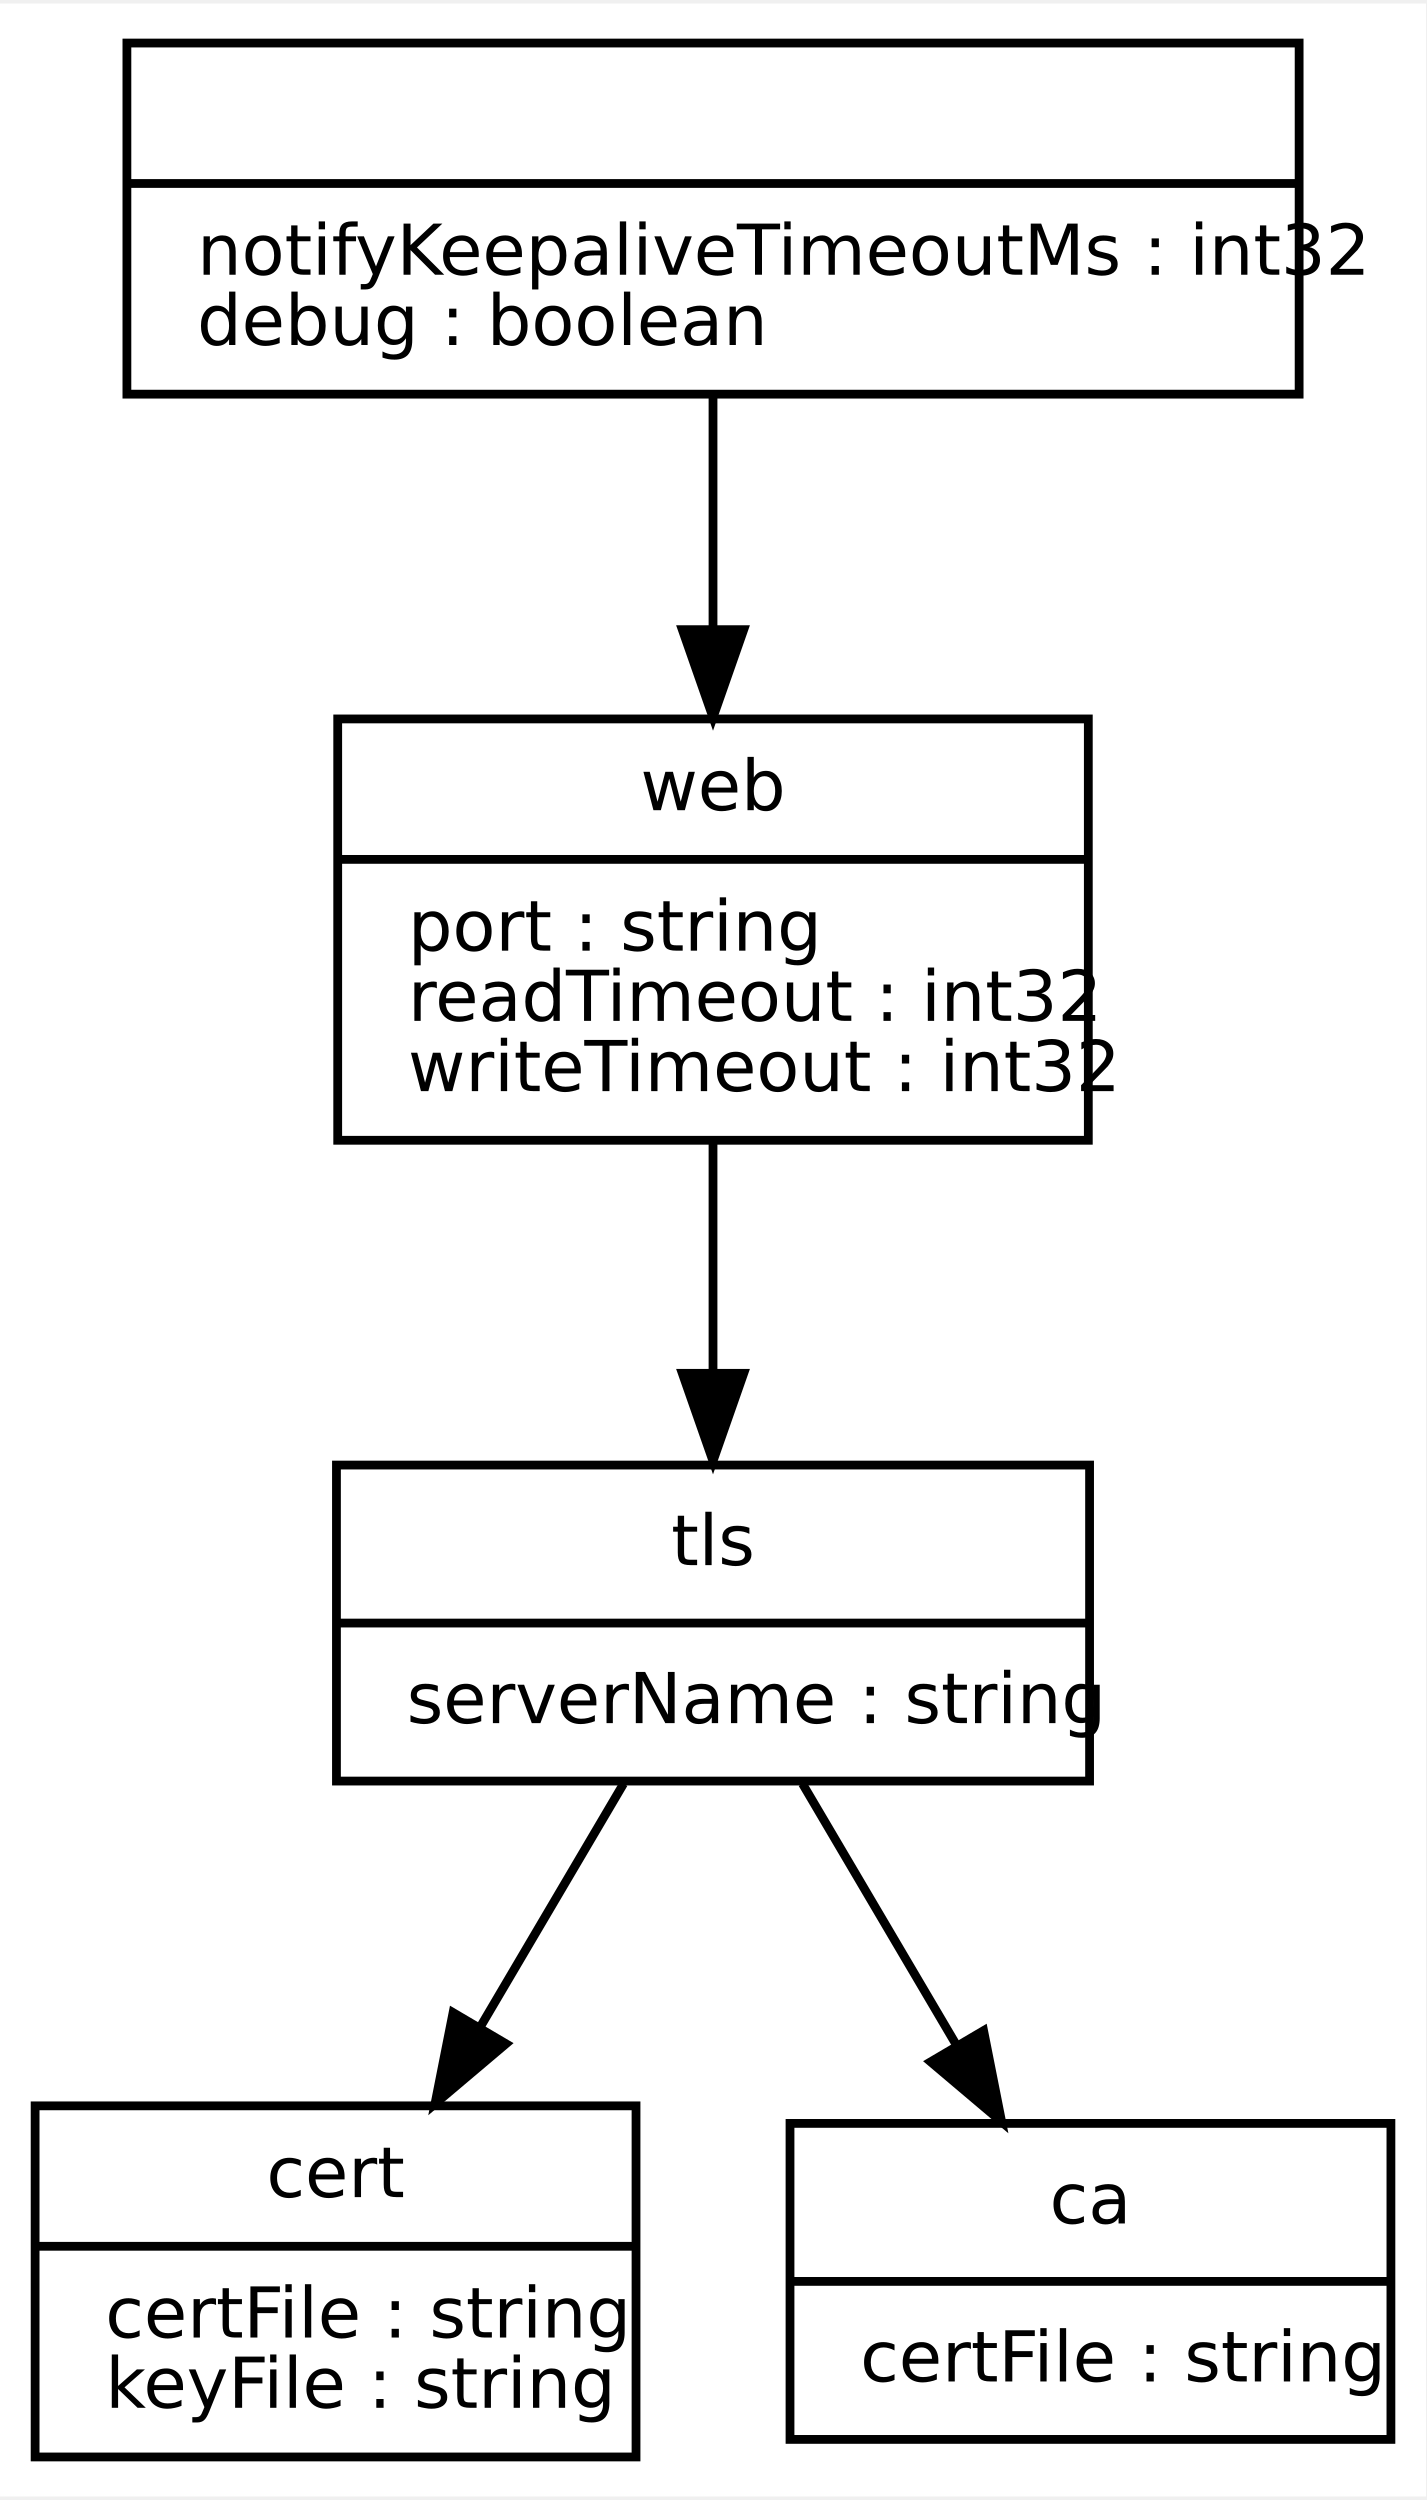
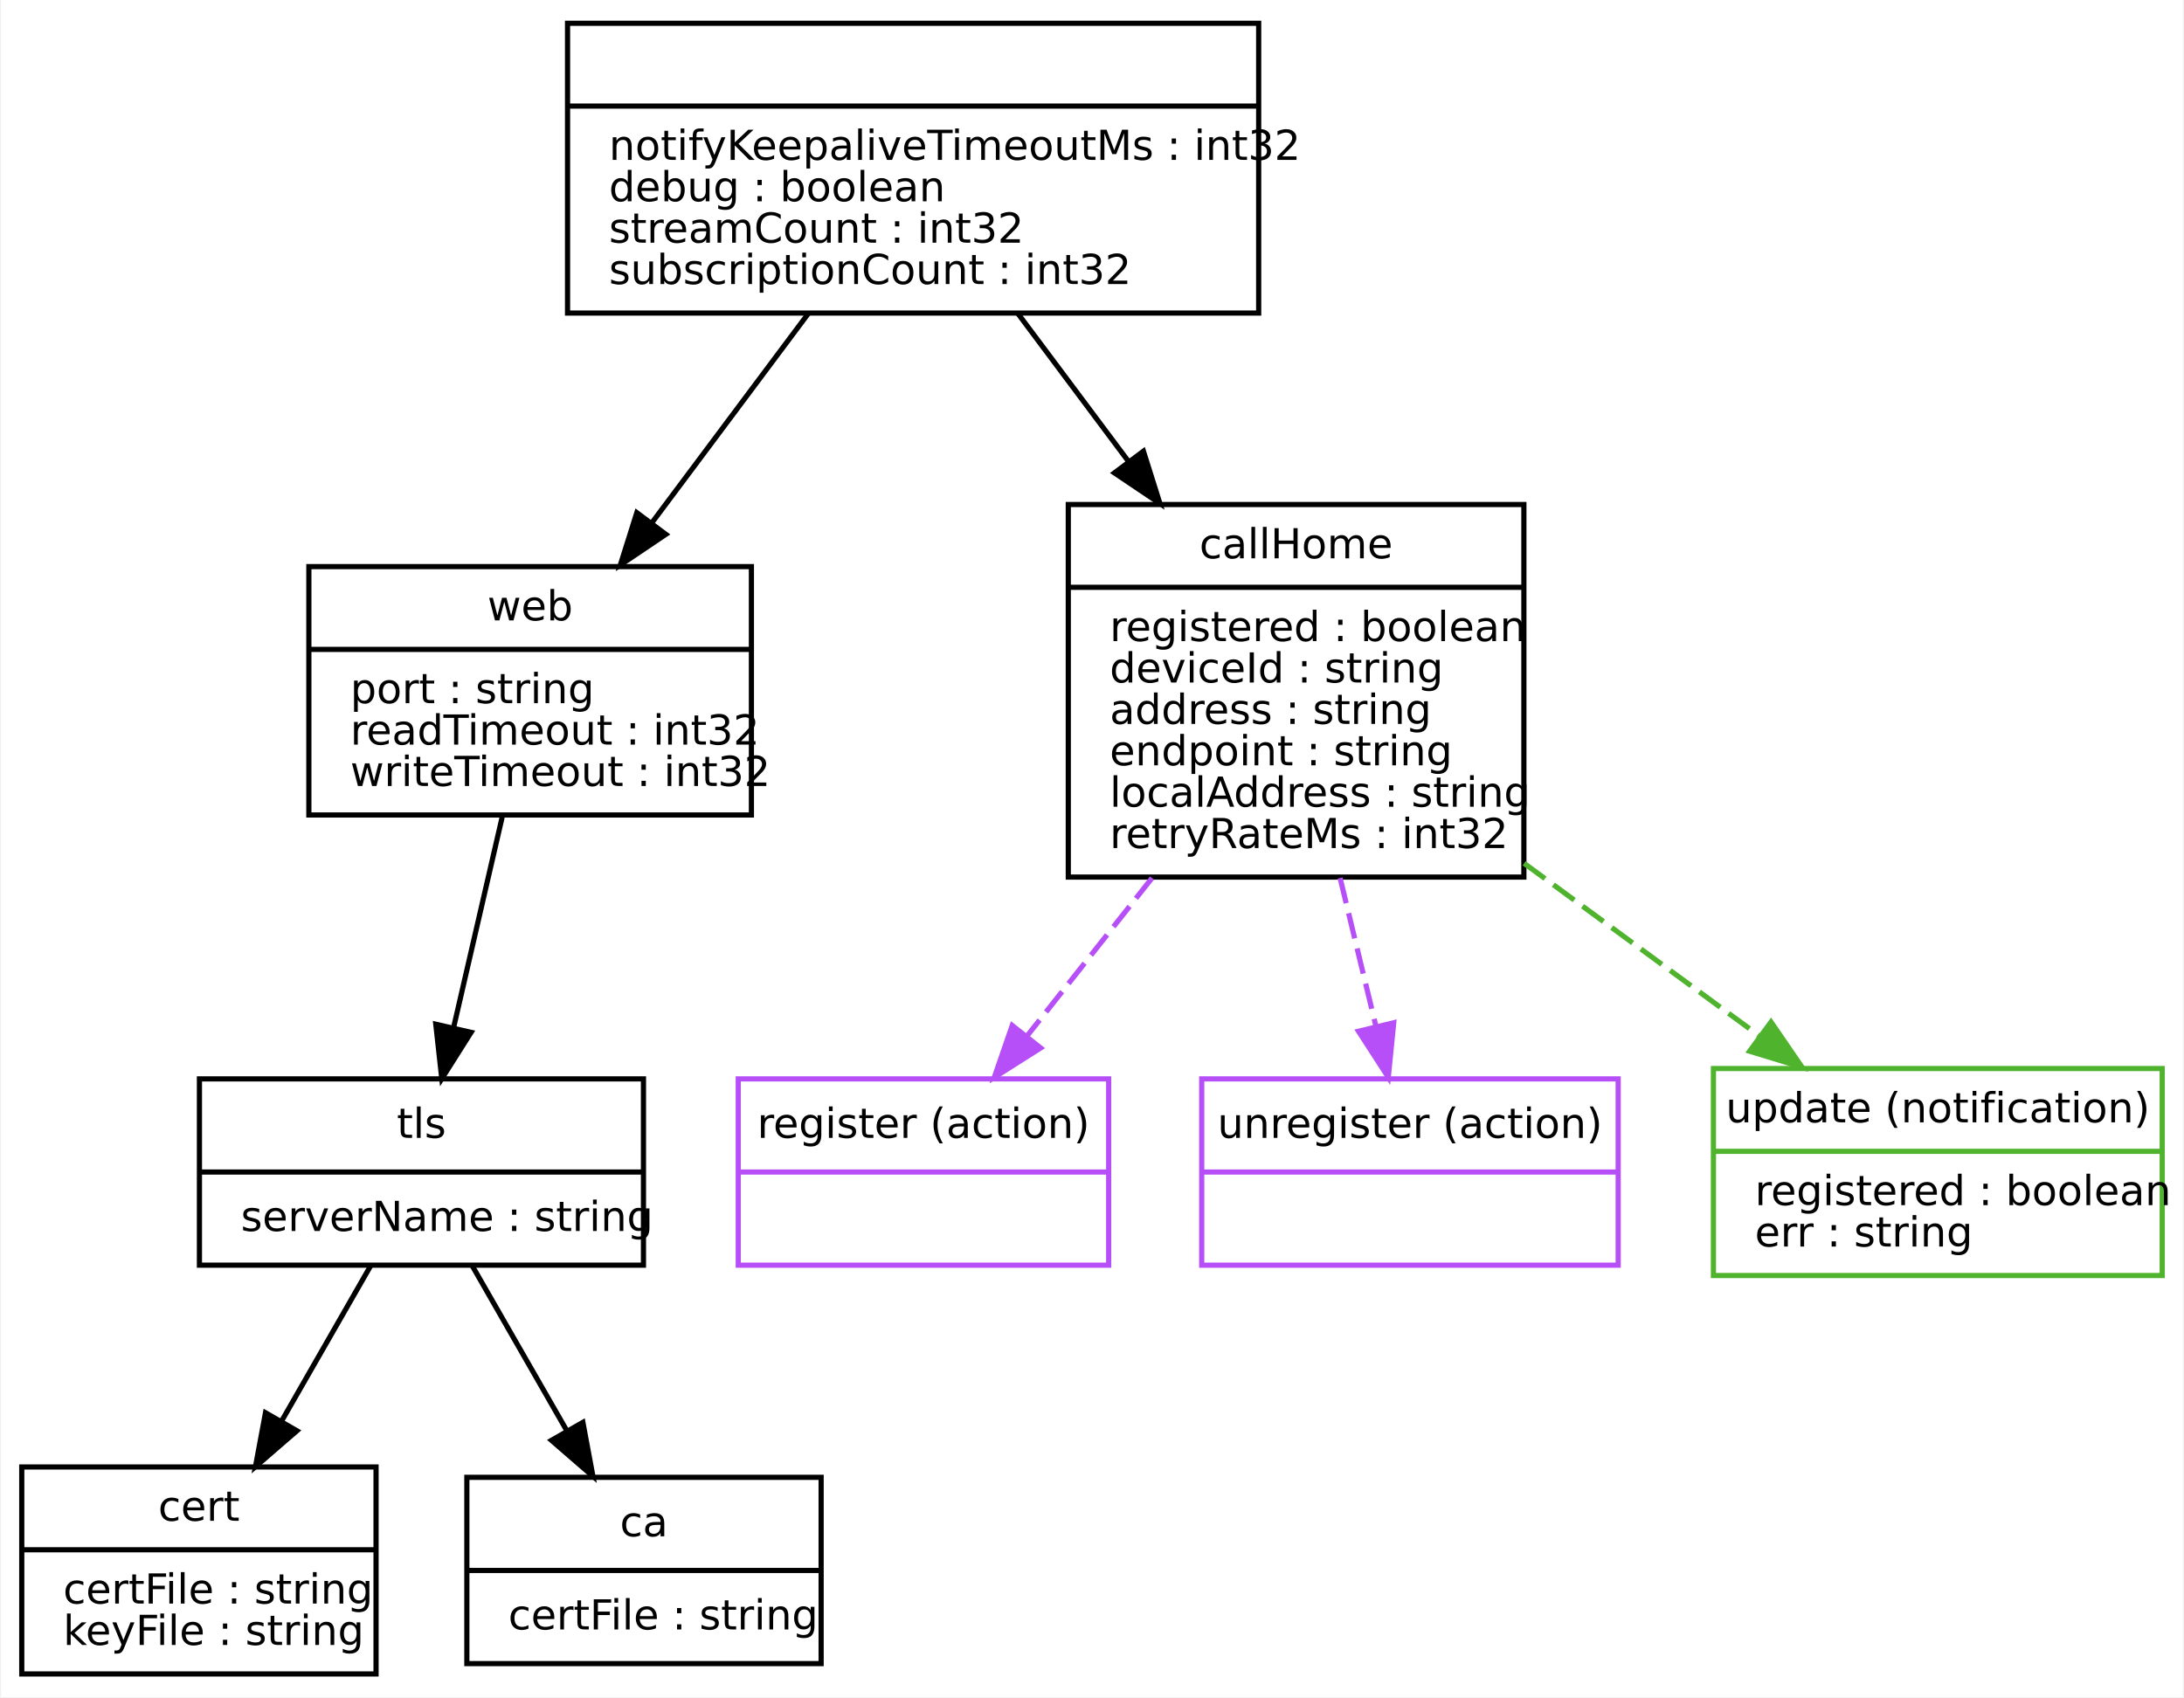
- <svg xmlns="http://www.w3.org/2000/svg" width="162pt" height="284pt" viewBox="0.00 0.00 162.46 284.00">
-   <g id="graph0" class="graph" transform="scale(1 1) rotate(0) translate(4 280)">
-     <polygon fill="white" stroke="none" points="-4,4 -4,-280 158.457,-280 158.457,4 -4,4" />
+ <svg xmlns="http://www.w3.org/2000/svg" width="422pt" height="328pt" viewBox="0.00 0.00 421.59 328.00">
+   <g id="graph0" class="graph" transform="scale(1 1) rotate(0) translate(4 324)">
+     <polygon fill="white" stroke="none" points="-4,4 -4,-324 417.586,-324 417.586,4 -4,4" />
    <g id="node1" class="node">
-       <polygon fill="none" stroke="black" points="10.457,-235.5 10.457,-275.5 144,-275.5 144,-235.5 10.457,-235.5" />
-       <text text-anchor="middle" x="77.228" y="-265.1" font-family="Bitstream Vera Sans" font-size="8.00"> </text>
-       <polyline fill="none" stroke="black" points="10.457,-259.5 144,-259.5 " />
-       <text text-anchor="start" x="18.457" y="-249.1" font-family="Bitstream Vera Sans" font-size="8.00">notifyKeepaliveTimeoutMs : int32</text>
-       <text text-anchor="start" x="18.457" y="-241.1" font-family="Bitstream Vera Sans" font-size="8.00">debug : boolean</text>
+       <polygon fill="none" stroke="black" points="105.457,-263.5 105.457,-319.5 239,-319.5 239,-263.5 105.457,-263.5" />
+       <text text-anchor="middle" x="172.229" y="-309.1" font-family="Bitstream Vera Sans" font-size="8.00"> </text>
+       <polyline fill="none" stroke="black" points="105.457,-303.5 239,-303.5 " />
+       <text text-anchor="start" x="113.457" y="-293.1" font-family="Bitstream Vera Sans" font-size="8.00">notifyKeepaliveTimeoutMs : int32</text>
+       <text text-anchor="start" x="113.457" y="-285.1" font-family="Bitstream Vera Sans" font-size="8.00">debug : boolean</text>
+       <text text-anchor="start" x="113.457" y="-277.1" font-family="Bitstream Vera Sans" font-size="8.00">streamCount : int32</text>
+       <text text-anchor="start" x="113.457" y="-269.1" font-family="Bitstream Vera Sans" font-size="8.00">subscriptionCount : int32</text>
    </g>
    <g id="node2" class="node">
-       <polygon fill="none" stroke="black" points="34.473,-150.5 34.473,-198.5 119.984,-198.5 119.984,-150.5 34.473,-150.5" />
-       <text text-anchor="middle" x="77.228" y="-188.1" font-family="Bitstream Vera Sans" font-size="8.00">web</text>
-       <polyline fill="none" stroke="black" points="34.473,-182.5 119.984,-182.5 " />
-       <text text-anchor="start" x="42.473" y="-172.1" font-family="Bitstream Vera Sans" font-size="8.00">port : string</text>
-       <text text-anchor="start" x="42.473" y="-164.1" font-family="Bitstream Vera Sans" font-size="8.00">readTimeout : int32</text>
-       <text text-anchor="start" x="42.473" y="-156.1" font-family="Bitstream Vera Sans" font-size="8.00">writeTimeout : int32</text>
+       <polygon fill="none" stroke="black" points="55.473,-166.5 55.473,-214.5 140.984,-214.5 140.984,-166.5 55.473,-166.5" />
+       <text text-anchor="middle" x="98.228" y="-204.1" font-family="Bitstream Vera Sans" font-size="8.00">web</text>
+       <polyline fill="none" stroke="black" points="55.473,-198.5 140.984,-198.5 " />
+       <text text-anchor="start" x="63.473" y="-188.1" font-family="Bitstream Vera Sans" font-size="8.00">port : string</text>
+       <text text-anchor="start" x="63.473" y="-180.1" font-family="Bitstream Vera Sans" font-size="8.00">readTimeout : int32</text>
+       <text text-anchor="start" x="63.473" y="-172.1" font-family="Bitstream Vera Sans" font-size="8.00">writeTimeout : int32</text>
    </g>
-     <g id="edge1" class="edge">
-       <path fill="none" stroke="black" d="M77.228,-235.376C77.228,-227.434 77.228,-217.977 77.228,-208.952" />
-       <polygon fill="black" stroke="black" points="80.729,-208.672 77.228,-198.672 73.729,-208.672 80.729,-208.672" />
+     <g id="edge4" class="edge">
+       <path fill="none" stroke="black" d="M152.008,-263.448C142.67,-250.956 131.524,-236.044 121.806,-223.043" />
+       <polygon fill="black" stroke="black" points="124.451,-220.735 115.66,-214.821 118.844,-224.926 124.451,-220.735" />
+     </g>
+     <g id="node6" class="node">
+       <polygon fill="none" stroke="black" points="202.213,-154.5 202.213,-226.5 290.244,-226.5 290.244,-154.5 202.213,-154.5" />
+       <text text-anchor="middle" x="246.229" y="-216.1" font-family="Bitstream Vera Sans" font-size="8.00">callHome</text>
+       <polyline fill="none" stroke="black" points="202.213,-210.5 290.244,-210.5 " />
+       <text text-anchor="start" x="210.213" y="-200.1" font-family="Bitstream Vera Sans" font-size="8.00">registered : boolean</text>
+       <text text-anchor="start" x="210.213" y="-192.1" font-family="Bitstream Vera Sans" font-size="8.00">deviceId : string</text>
+       <text text-anchor="start" x="210.213" y="-184.1" font-family="Bitstream Vera Sans" font-size="8.00">address : string</text>
+       <text text-anchor="start" x="210.213" y="-176.1" font-family="Bitstream Vera Sans" font-size="8.00">endpoint : string</text>
+       <text text-anchor="start" x="210.213" y="-168.1" font-family="Bitstream Vera Sans" font-size="8.00">localAddress : string</text>
+       <text text-anchor="start" x="210.213" y="-160.1" font-family="Bitstream Vera Sans" font-size="8.00">retryRateMs : int32</text>
+     </g>
+     <g id="edge5" class="edge">
+       <path fill="none" stroke="black" d="M192.449,-263.448C199.069,-254.592 206.597,-244.52 213.882,-234.775" />
+       <polygon fill="black" stroke="black" points="216.734,-236.805 219.917,-226.7 211.127,-232.614 216.734,-236.805" />
    </g>
    <g id="node3" class="node">
-       <polygon fill="none" stroke="black" points="34.33,-77.5 34.33,-113.5 120.127,-113.5 120.127,-77.5 34.33,-77.5" />
-       <text text-anchor="middle" x="77.228" y="-102.1" font-family="Bitstream Vera Sans" font-size="8.00">tls</text>
-       <polyline fill="none" stroke="black" points="34.33,-95.5 120.127,-95.5 " />
-       <text text-anchor="start" x="42.33" y="-84.1" font-family="Bitstream Vera Sans" font-size="8.00">serverName : string</text>
+       <polygon fill="none" stroke="black" points="34.33,-79.5 34.33,-115.5 120.127,-115.5 120.127,-79.5 34.33,-79.5" />
+       <text text-anchor="middle" x="77.228" y="-104.1" font-family="Bitstream Vera Sans" font-size="8.00">tls</text>
+       <polyline fill="none" stroke="black" points="34.33,-97.5 120.127,-97.5 " />
+       <text text-anchor="start" x="42.33" y="-86.1" font-family="Bitstream Vera Sans" font-size="8.00">serverName : string</text>
    </g>
-     <g id="edge2" class="edge">
-       <path fill="none" stroke="black" d="M77.228,-150.397C77.228,-142.083 77.228,-132.622 77.228,-123.972" />
-       <polygon fill="black" stroke="black" points="80.729,-123.954 77.228,-113.954 73.729,-123.954 80.729,-123.954" />
+     <g id="edge6" class="edge">
+       <path fill="none" stroke="black" d="M92.82,-166.065C89.944,-153.599 86.394,-138.218 83.409,-125.281" />
+       <polygon fill="black" stroke="black" points="86.818,-124.49 81.159,-115.533 79.998,-126.064 86.818,-124.49" />
    </g>
    <g id="node4" class="node">
      <polygon fill="none" stroke="black" points="0,-0.5 0,-40.5 68.457,-40.5 68.457,-0.5 0,-0.5" />
      <text text-anchor="middle" x="34.228" y="-30.1" font-family="Bitstream Vera Sans" font-size="8.00">cert</text>
      <polyline fill="none" stroke="black" points="0,-24.5 68.457,-24.5 " />
      <text text-anchor="start" x="8" y="-14.1" font-family="Bitstream Vera Sans" font-size="8.00">certFile : string</text>
      <text text-anchor="start" x="8" y="-6.1" font-family="Bitstream Vera Sans" font-size="8.00">keyFile : string</text>
    </g>
-     <g id="edge3" class="edge">
-       <path fill="none" stroke="black" d="M67.038,-77.2C62.145,-68.893 56.159,-58.73 50.646,-49.371" />
-       <polygon fill="black" stroke="black" points="53.647,-47.571 45.556,-40.731 47.616,-51.123 53.647,-47.571" />
+     <g id="edge7" class="edge">
+       <path fill="none" stroke="black" d="M67.471,-79.481C62.387,-70.613 56.039,-59.541 50.256,-49.455" />
+       <polygon fill="black" stroke="black" points="53.168,-47.496 45.157,-40.562 47.095,-50.978 53.168,-47.496" />
    </g>
    <g id="node5" class="node">
      <polygon fill="none" stroke="black" points="86,-2.5 86,-38.5 154.457,-38.5 154.457,-2.5 86,-2.5" />
      <text text-anchor="middle" x="120.229" y="-27.1" font-family="Bitstream Vera Sans" font-size="8.00">ca</text>
      <polyline fill="none" stroke="black" points="86,-20.5 154.457,-20.5 " />
      <text text-anchor="start" x="94" y="-9.1" font-family="Bitstream Vera Sans" font-size="8.00">certFile : string</text>
    </g>
-     <g id="edge4" class="edge">
-       <path fill="none" stroke="black" d="M87.419,-77.2C92.667,-68.291 99.172,-57.248 105.002,-47.35" />
-       <polygon fill="black" stroke="black" points="108.052,-49.069 110.111,-38.676 102.02,-45.516 108.052,-49.069" />
+     <g id="edge8" class="edge">
+       <path fill="none" stroke="black" d="M86.986,-79.481C92.39,-70.055 99.223,-58.138 105.286,-47.562" />
+       <polygon fill="black" stroke="black" points="108.423,-49.127 110.361,-38.711 102.351,-45.645 108.423,-49.127" />
+     </g>
+     <g id="node7" class="node">
+       <polygon fill="none" stroke="#b64ff7" points="138.441,-79.5 138.441,-115.5 210.016,-115.5 210.016,-79.5 138.441,-79.5" />
+       <text text-anchor="middle" x="174.229" y="-104.1" font-family="Bitstream Vera Sans" font-size="8.00">register (action)</text>
+       <polyline fill="none" stroke="#b64ff7" points="138.441,-97.5 210.016,-97.5 " />
+       <text text-anchor="middle" x="174.229" y="-86.1" font-family="Bitstream Vera Sans" font-size="8.00"> </text>
+     </g>
+     <g id="edge1" class="edge">
+       <path fill="none" stroke="#b64ff7" stroke-dasharray="5,2" d="M218.391,-154.317C210.311,-144.105 201.652,-133.16 194.161,-123.692" />
+       <polygon fill="#b64ff7" stroke="#b64ff7" points="196.872,-121.478 187.922,-115.807 191.382,-125.821 196.872,-121.478" />
+     </g>
+     <g id="node8" class="node">
+       <polygon fill="none" stroke="#b64ff7" points="227.992,-79.5 227.992,-115.5 308.465,-115.5 308.465,-79.5 227.992,-79.5" />
+       <text text-anchor="middle" x="268.229" y="-104.1" font-family="Bitstream Vera Sans" font-size="8.00">unregister (action)</text>
+       <polyline fill="none" stroke="#b64ff7" points="227.992,-97.5 308.465,-97.5 " />
+       <text text-anchor="middle" x="268.229" y="-86.1" font-family="Bitstream Vera Sans" font-size="8.00"> </text>
+     </g>
+     <g id="edge2" class="edge">
+       <path fill="none" stroke="#b64ff7" stroke-dasharray="5,2" d="M254.734,-154.317C257.029,-144.827 259.476,-134.704 261.647,-125.722" />
+       <polygon fill="#b64ff7" stroke="#b64ff7" points="265.096,-126.35 264.044,-115.807 258.292,-124.705 265.096,-126.35" />
+     </g>
+     <g id="node9" class="node">
+       <polygon fill="none" stroke="#4fb32e" points="326.871,-77.5 326.871,-117.5 413.586,-117.5 413.586,-77.5 326.871,-77.5" />
+       <text text-anchor="middle" x="370.229" y="-107.1" font-family="Bitstream Vera Sans" font-size="8.00">update (notification)</text>
+       <polyline fill="none" stroke="#4fb32e" points="326.871,-101.5 413.586,-101.5 " />
+       <text text-anchor="start" x="334.871" y="-91.1" font-family="Bitstream Vera Sans" font-size="8.00">registered : boolean</text>
+       <text text-anchor="start" x="334.871" y="-83.1" font-family="Bitstream Vera Sans" font-size="8.00">err : string</text>
+     </g>
+     <g id="edge3" class="edge">
+       <path fill="none" stroke="#4fb32e" stroke-dasharray="5,2" d="M290.295,-157.161C305.168,-146.246 321.548,-134.225 335.586,-123.923" />
+       <polygon fill="#4fb32e" stroke="#4fb32e" points="337.999,-126.493 343.991,-117.755 333.858,-120.85 337.999,-126.493" />
    </g>
  </g>
</svg>
